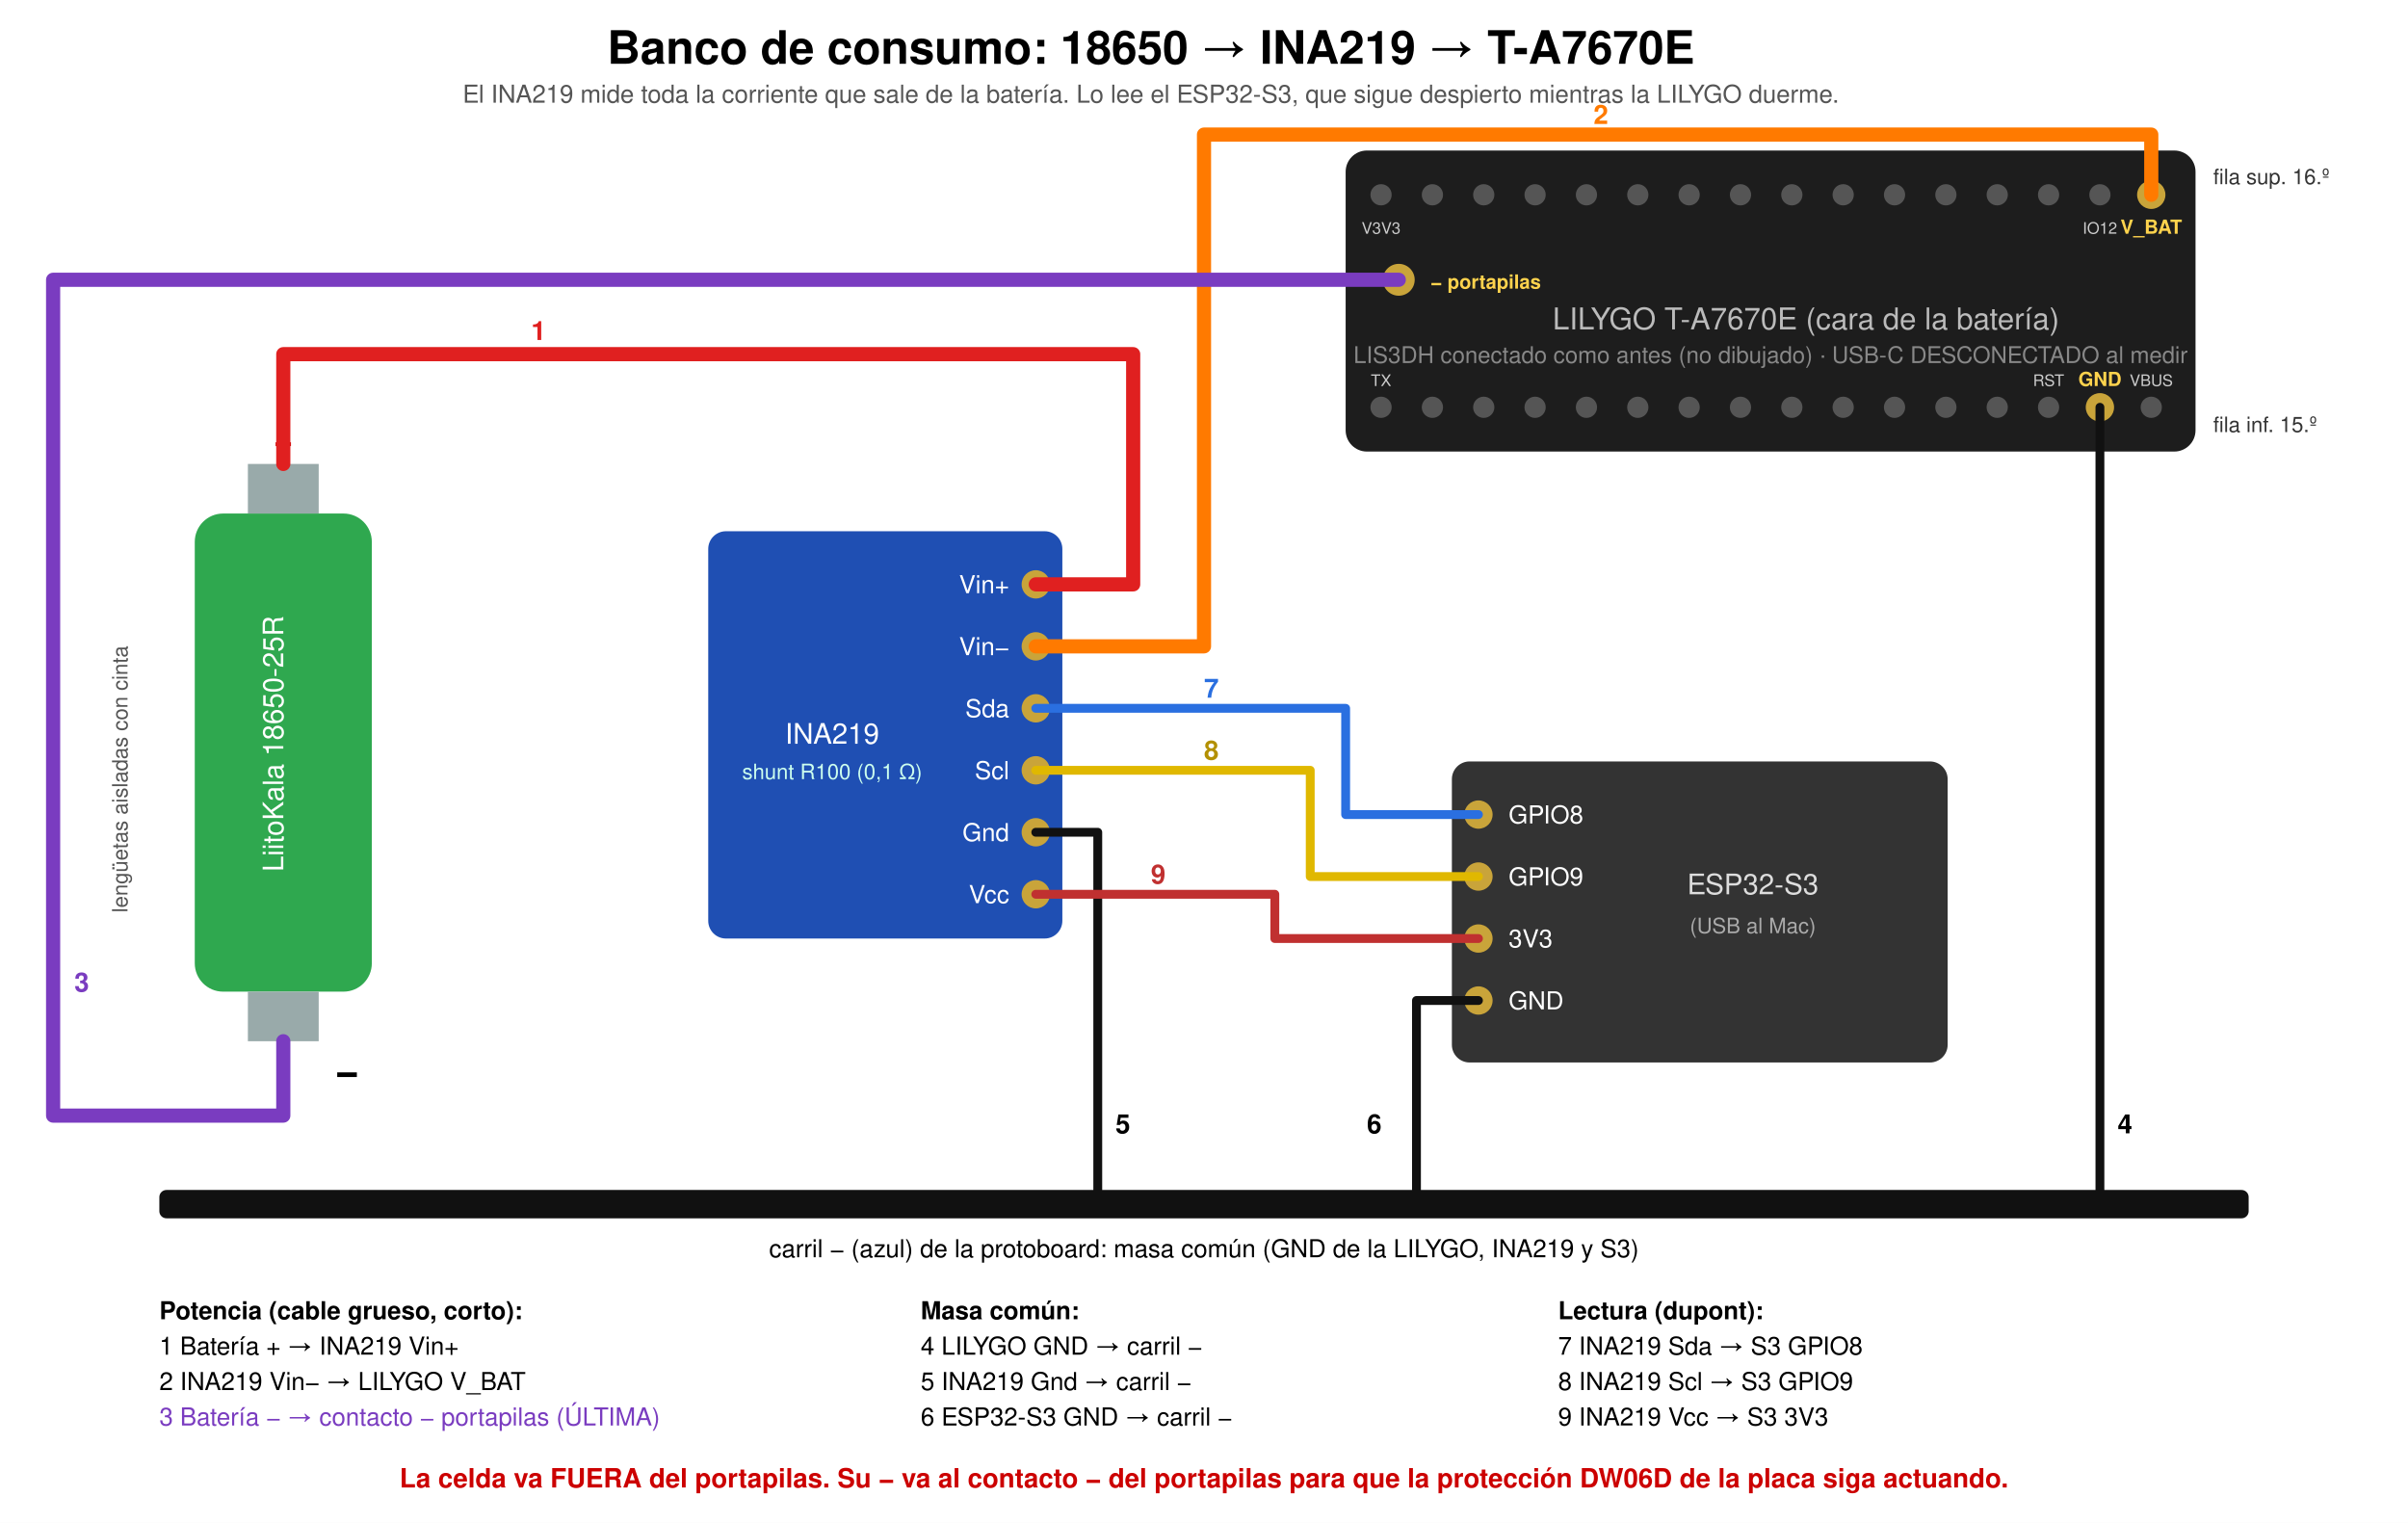
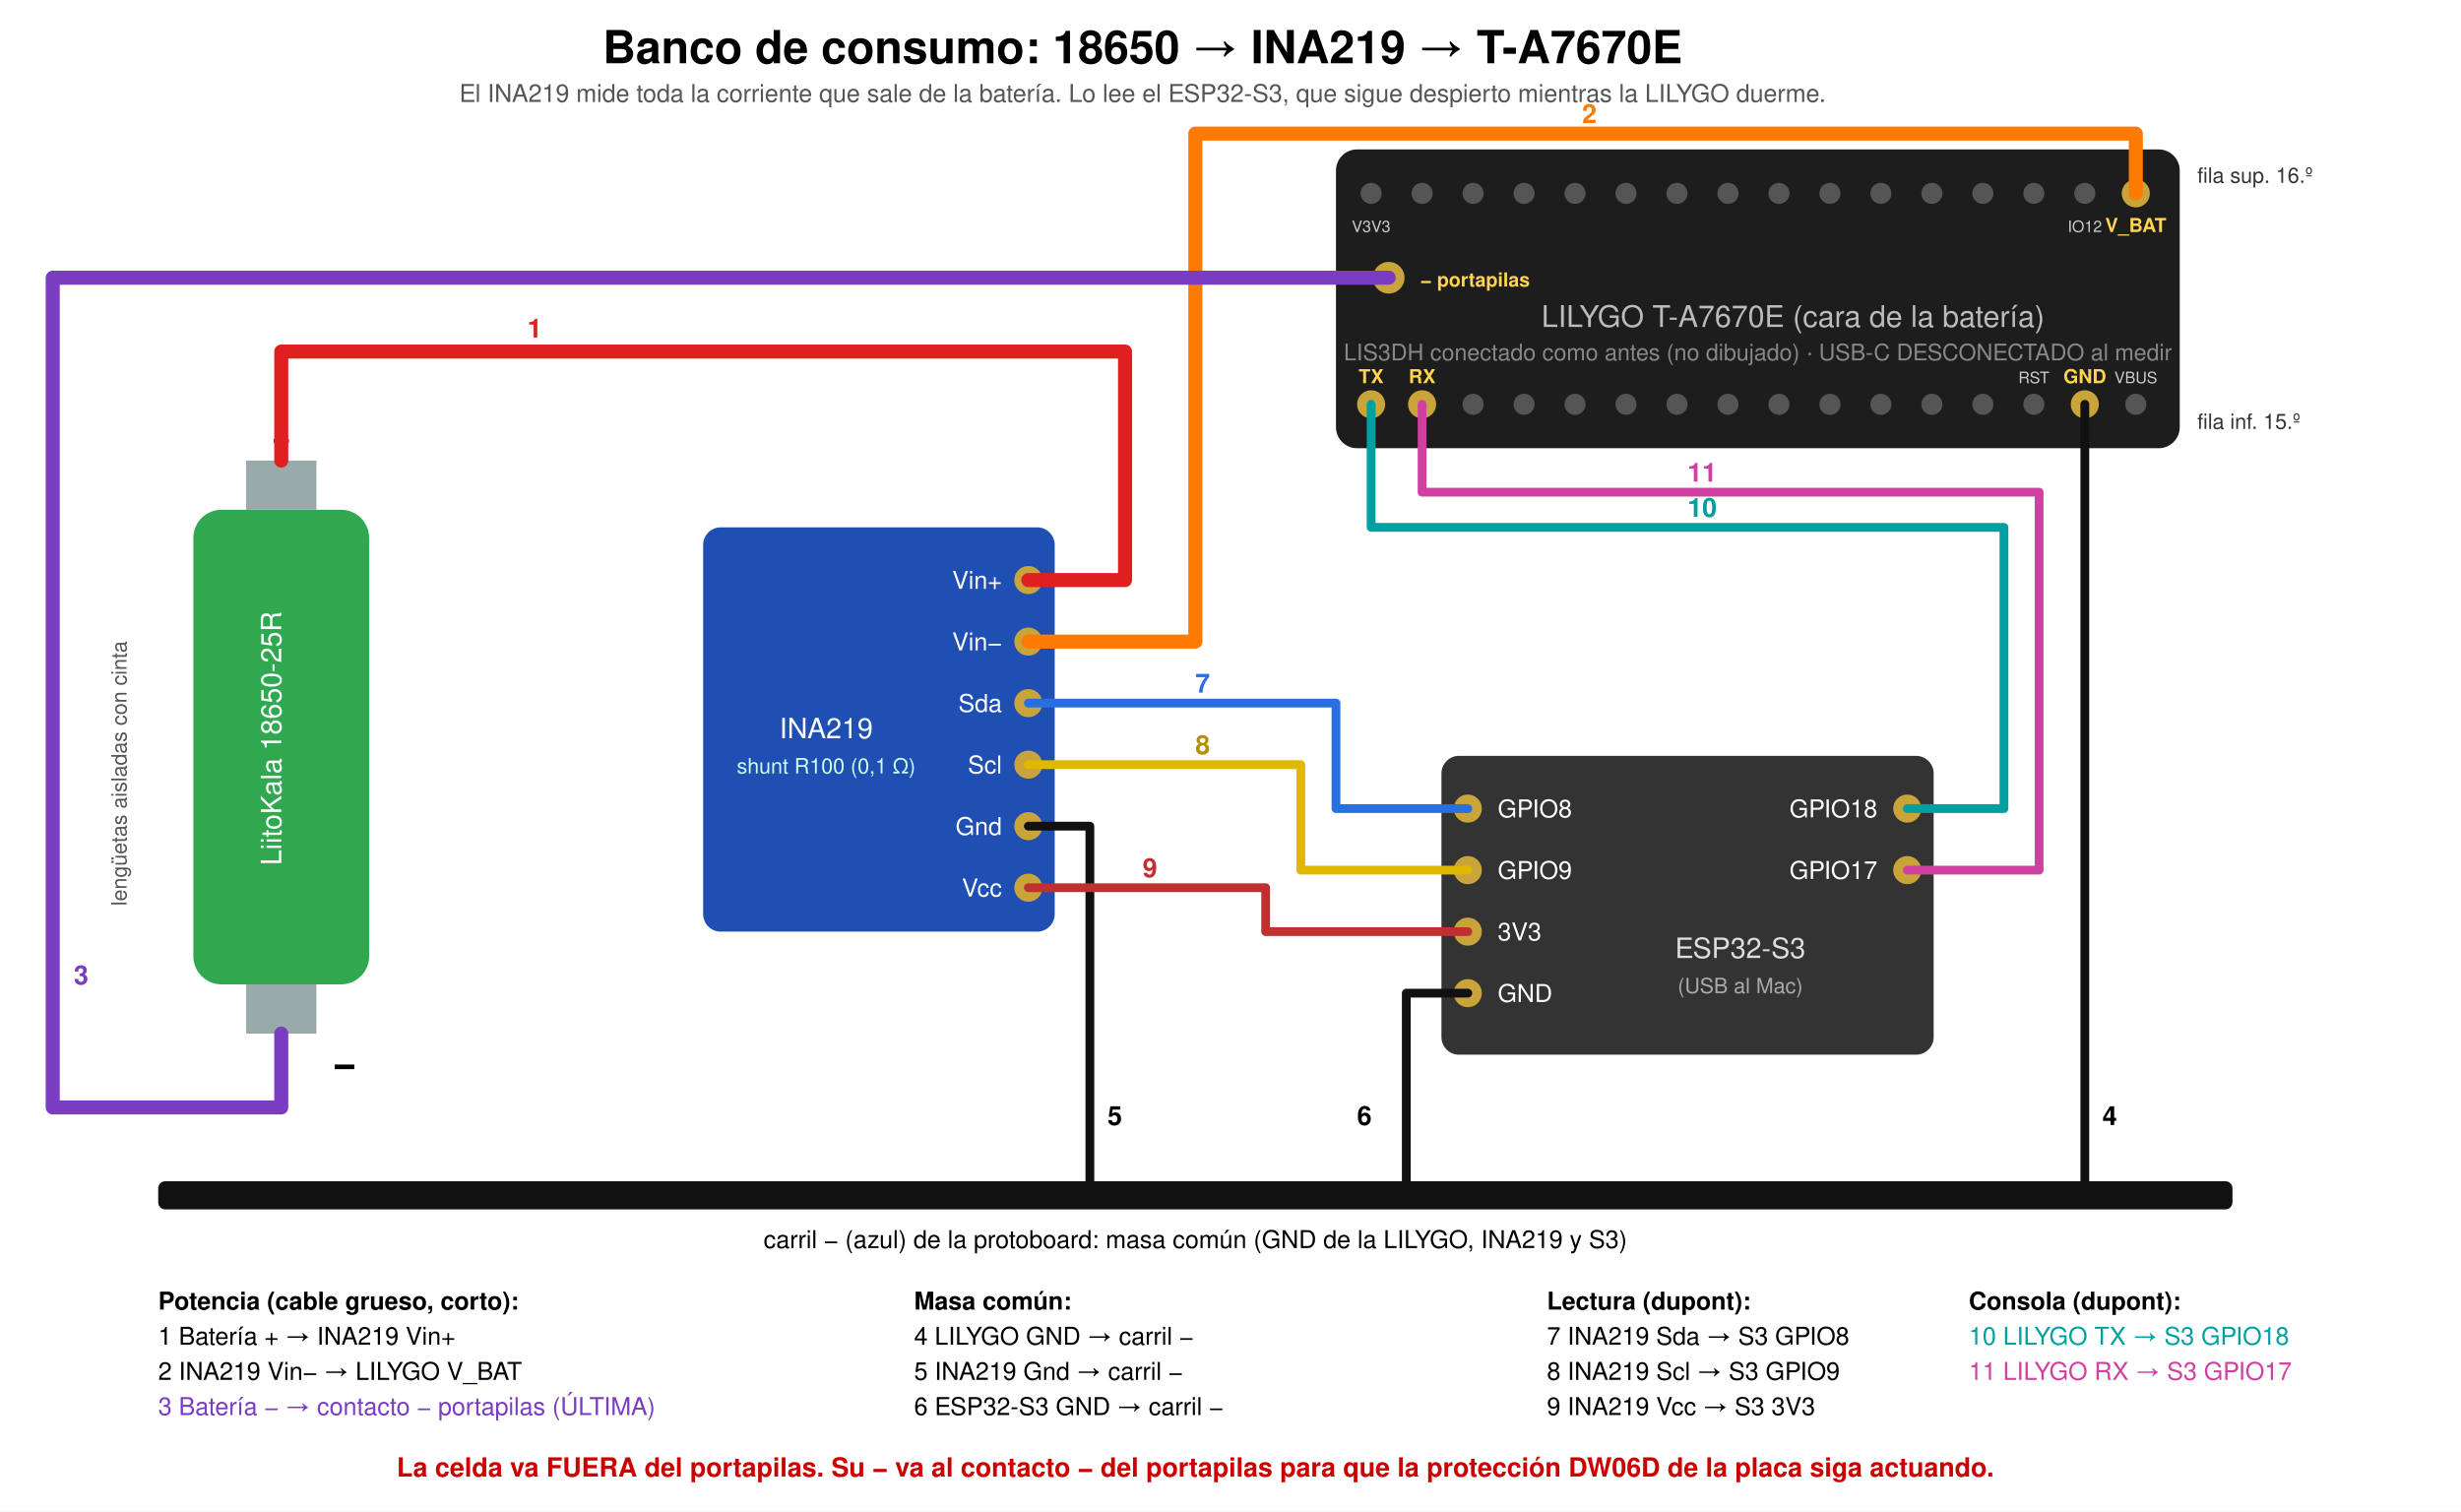
- <svg xmlns="http://www.w3.org/2000/svg" width="1360" height="860" viewBox="0 0 1360 860" font-family="Helvetica, Arial, sans-serif">
-   <rect width="1360" height="860" fill="#fff" />
+ <svg xmlns="http://www.w3.org/2000/svg" width="1400" height="860" viewBox="0 0 1400 860" font-family="Helvetica, Arial, sans-serif">
+   <rect width="1400" height="860" fill="#fff" />
  <text x="650" y="36" text-anchor="middle" font-size="26" font-weight="bold">Banco de consumo: 18650 → INA219 → T-A7670E</text>
  <text x="650" y="58" text-anchor="middle" font-size="14" fill="#555">El INA219 mide toda la corriente que sale de la batería. Lo lee el ESP32-S3, que sigue despierto mientras la LILYGO duerme.</text>
  <text x="680" y="840" text-anchor="middle" font-size="15" font-weight="bold" fill="#c00">La celda va FUERA del portapilas. Su − va al contacto − del portapilas para que la protección DW06D de la placa siga actuando.</text>
  <rect x="110" y="290" width="100" height="270" rx="16" fill="#2fa84f" />
  <text x="160" y="420" text-anchor="middle" font-size="16" fill="#fff" transform="rotate(-90 160 420)">LiitoKala 18650-25R</text>
  <rect x="140" y="262" width="40" height="28" fill="#9aa" />
  <text x="160" y="255" text-anchor="middle" font-size="18" font-weight="bold" fill="#c00">+</text>
  <rect x="140" y="560" width="40" height="28" fill="#9aa" />
  <text x="196" y="612" text-anchor="middle" font-size="22" font-weight="bold">−</text>
  <text x="72" y="440" text-anchor="middle" font-size="12" fill="#555" transform="rotate(-90 72 440)">lengüetas aisladas con cinta</text>
  <rect x="400" y="300" width="200" height="230" rx="10" fill="#1f4fb3" />
  <text x="470" y="420" text-anchor="middle" font-size="16" fill="#fff">INA219</text>
  <text x="470" y="440" text-anchor="middle" font-size="12" fill="#cfe">shunt R100 (0,1 Ω)</text>
  <g font-size="14" fill="#fff" text-anchor="end">
    <circle cx="585" cy="330" r="8" fill="#c9a43a" />
    <text x="570" y="335">Vin+</text>
    <circle cx="585" cy="365" r="8" fill="#c9a43a" />
    <text x="570" y="370">Vin−</text>
    <circle cx="585" cy="400" r="8" fill="#c9a43a" />
    <text x="570" y="405">Sda</text>
    <circle cx="585" cy="435" r="8" fill="#c9a43a" />
    <text x="570" y="440">Scl</text>
    <circle cx="585" cy="470" r="8" fill="#c9a43a" />
    <text x="570" y="475">Gnd</text>
    <circle cx="585" cy="505" r="8" fill="#c9a43a" />
    <text x="570" y="510">Vcc</text>
  </g>
  <rect x="760" y="85" width="480" height="170" rx="12" fill="#1d1d1d" />
  <text x="1020" y="186" text-anchor="middle" font-size="17" fill="#bbb">LILYGO T-A7670E (cara de la batería)</text>
  <text x="1000" y="205" text-anchor="middle" font-size="13" fill="#888">LIS3DH conectado como antes (no dibujado) · USB-C DESCONECTADO al medir</text>
  <g font-size="9" fill="#ccc" text-anchor="middle">
    <g fill="#555">
      <circle cx="780" cy="110" r="6" />
      <circle cx="809" cy="110" r="6" />
      <circle cx="838" cy="110" r="6" />
      <circle cx="867" cy="110" r="6" />
      <circle cx="896" cy="110" r="6" />
      <circle cx="925" cy="110" r="6" />
      <circle cx="954" cy="110" r="6" />
      <circle cx="983" cy="110" r="6" />
      <circle cx="1012" cy="110" r="6" />
      <circle cx="1041" cy="110" r="6" />
      <circle cx="1070" cy="110" r="6" />
      <circle cx="1099" cy="110" r="6" />
      <circle cx="1128" cy="110" r="6" />
      <circle cx="1157" cy="110" r="6" />
      <circle cx="1186" cy="110" r="6" />
      <circle cx="780" cy="230" r="6" />
      <circle cx="809" cy="230" r="6" />
      <circle cx="838" cy="230" r="6" />
      <circle cx="867" cy="230" r="6" />
      <circle cx="896" cy="230" r="6" />
      <circle cx="925" cy="230" r="6" />
      <circle cx="954" cy="230" r="6" />
      <circle cx="983" cy="230" r="6" />
      <circle cx="1012" cy="230" r="6" />
      <circle cx="1041" cy="230" r="6" />
      <circle cx="1070" cy="230" r="6" />
      <circle cx="1099" cy="230" r="6" />
      <circle cx="1128" cy="230" r="6" />
      <circle cx="1157" cy="230" r="6" />
      <circle cx="1215" cy="230" r="6" />
    </g>
    <circle cx="1215" cy="110" r="8" fill="#c9a43a" />
    <circle cx="1186" cy="230" r="8" fill="#c9a43a" />
+     <circle cx="780" cy="230" r="8" fill="#c9a43a" />
+     <circle cx="809" cy="230" r="8" fill="#c9a43a" />
    <circle cx="790" cy="158" r="9" fill="#c9a43a" />
    <text x="808" y="163" text-anchor="start" fill="#ffd34d" font-size="11" font-weight="bold">− portapilas</text>
    <text x="780" y="132">V3V3</text>
    <text x="1186" y="132">IO12</text>
    <text x="1215" y="132" fill="#ffd34d" font-size="11" font-weight="bold">V_BAT</text>
-     <text x="780" y="218">TX</text>
+     <text x="780" y="218" fill="#ffd34d" font-size="11" font-weight="bold">TX</text>
+     <text x="809" y="218" fill="#ffd34d" font-size="11" font-weight="bold">RX</text>
    <text x="1157" y="218">RST</text>
    <text x="1215" y="218">VBUS</text>
    <text x="1186" y="218" fill="#ffd34d" font-size="11" font-weight="bold">GND</text>
  </g>
  <text x="1250" y="104" font-size="12" fill="#333">fila sup. 16.º</text>
  <text x="1250" y="244" font-size="12" fill="#333">fila inf. 15.º</text>
  <rect x="820" y="430" width="280" height="170" rx="10" fill="#333" />
-   <text x="990" y="505" text-anchor="middle" font-size="16" fill="#ddd">ESP32-S3</text>
-   <text x="990" y="527" text-anchor="middle" font-size="12" fill="#aaa">(USB al Mac)</text>
+   <text x="990" y="545" text-anchor="middle" font-size="16" fill="#ddd">ESP32-S3</text>
+   <text x="990" y="565" text-anchor="middle" font-size="12" fill="#aaa">(USB al Mac)</text>
  <g font-size="14" fill="#fff">
    <circle cx="835" cy="460" r="8" fill="#c9a43a" />
    <text x="852" y="465">GPIO8</text>
    <circle cx="835" cy="495" r="8" fill="#c9a43a" />
    <text x="852" y="500">GPIO9</text>
    <circle cx="835" cy="530" r="8" fill="#c9a43a" />
    <text x="852" y="535">3V3</text>
    <circle cx="835" cy="565" r="8" fill="#c9a43a" />
    <text x="852" y="570">GND</text>
+     <circle cx="1085" cy="460" r="8" fill="#c9a43a" />
+     <text x="1068" y="465" text-anchor="end">GPIO18</text>
+     <circle cx="1085" cy="495" r="8" fill="#c9a43a" />
+     <text x="1068" y="500" text-anchor="end">GPIO17</text>
  </g>
  <rect x="90" y="672" width="1180" height="16" rx="4" fill="#111" />
  <text x="680" y="710" text-anchor="middle" font-size="14">carril − (azul) de la protoboard: masa común (GND de la LILYGO, INA219 y S3)</text>
  <g fill="none" stroke-linejoin="round" stroke-linecap="round">
    <polyline points="160,262 160,200 640,200 640,330 585,330" stroke="#e02020" stroke-width="8" />
    <polyline points="585,365 680,365 680,76 1215,76 1215,110" stroke="#ff7a00" stroke-width="8" />
    <polyline points="160,588 160,630 30,630 30,158 790,158" stroke="#7a3cc0" stroke-width="8" />
    <polyline points="1186,230 1186,672" stroke="#111" stroke-width="5" />
    <polyline points="585,470 620,470 620,672" stroke="#111" stroke-width="5" />
    <polyline points="835,565 800,565 800,672" stroke="#111" stroke-width="5" />
    <polyline points="585,400 760,400 760,460 835,460" stroke="#2a6fe0" stroke-width="5" />
    <polyline points="585,435 740,435 740,495 835,495" stroke="#e0b800" stroke-width="5" />
    <polyline points="585,505 720,505 720,530 835,530" stroke="#c03030" stroke-width="5" />
+     <polyline points="780,230 780,300 1140,300 1140,460 1085,460" stroke="#00a0a0" stroke-width="5" />
+     <polyline points="809,230 809,280 1160,280 1160,495 1085,495" stroke="#d040a0" stroke-width="5" />
  </g>
  <g font-size="15" font-weight="bold">
    <text x="300" y="192" fill="#e02020">1</text>
    <text x="900" y="70" fill="#ff7a00">2</text>
    <text x="42" y="560" fill="#7a3cc0">3</text>
    <text x="1196" y="640">4</text>
    <text x="630" y="640">5</text>
    <text x="772" y="640">6</text>
    <text x="680" y="394" fill="#2a6fe0">7</text>
    <text x="680" y="429" fill="#b39000">8</text>
    <text x="650" y="499" fill="#c03030">9</text>
+     <text x="960" y="294" fill="#00a0a0">10</text>
+     <text x="960" y="274" fill="#d040a0">11</text>
  </g>
  <g font-size="14">
    <text x="90" y="745" font-weight="bold">Potencia (cable grueso, corto):</text>
    <text x="90" y="765">1  Batería +  → INA219 Vin+</text>
    <text x="90" y="785">2  INA219 Vin− → LILYGO V_BAT</text>
    <text x="90" y="805" fill="#7a3cc0">3  Batería − → contacto − portapilas (ÚLTIMA)</text>
    <text x="520" y="745" font-weight="bold">Masa común:</text>
    <text x="520" y="765">4  LILYGO GND → carril −</text>
    <text x="520" y="785">5  INA219 Gnd → carril −</text>
    <text x="520" y="805">6  ESP32-S3 GND → carril −</text>
    <text x="880" y="745" font-weight="bold">Lectura (dupont):</text>
    <text x="880" y="765">7  INA219 Sda → S3 GPIO8</text>
    <text x="880" y="785">8  INA219 Scl → S3 GPIO9</text>
    <text x="880" y="805">9  INA219 Vcc → S3 3V3</text>
+     <text x="1120" y="745" font-weight="bold">Consola (dupont):</text>
+     <text x="1120" y="765" fill="#00a0a0">10 LILYGO TX → S3 GPIO18</text>
+     <text x="1120" y="785" fill="#d040a0">11 LILYGO RX → S3 GPIO17</text>
  </g>
</svg>
